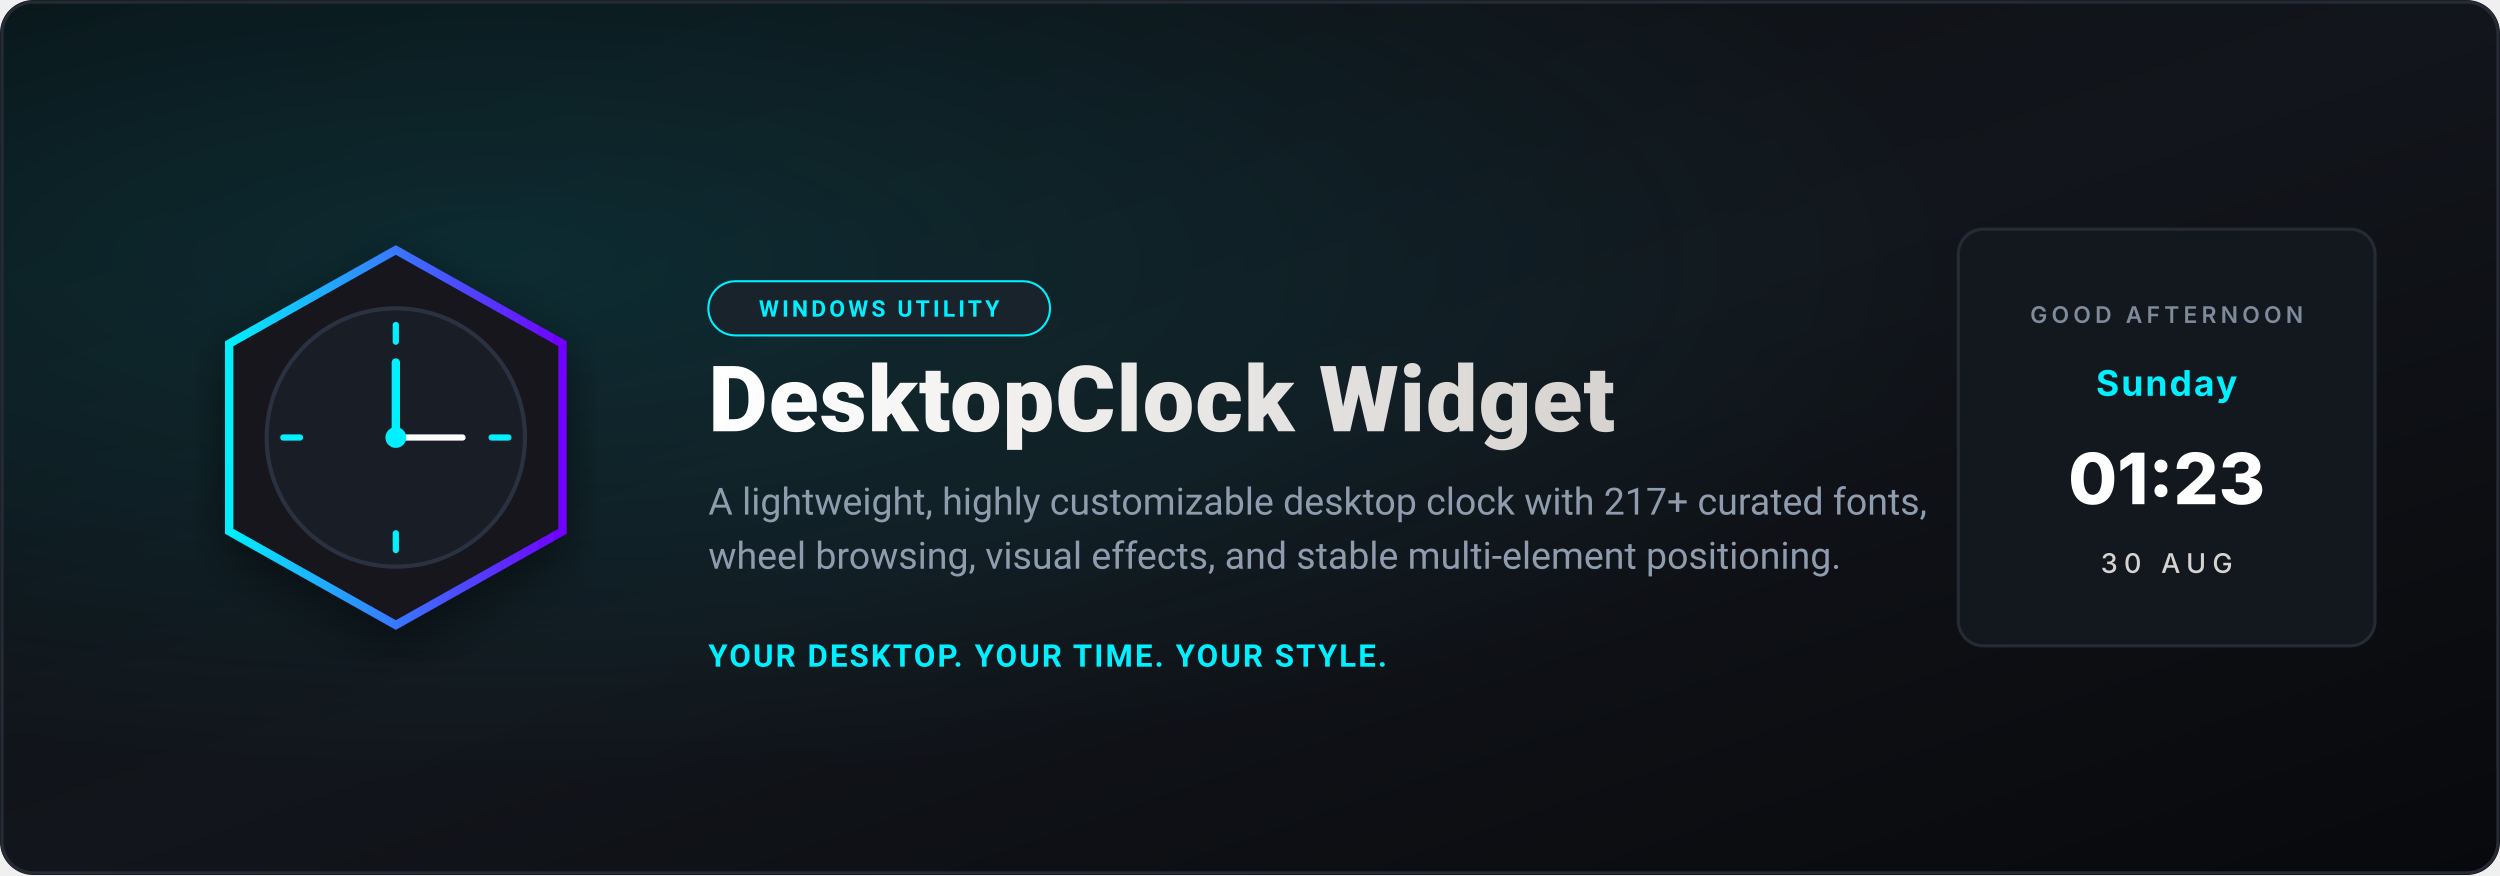
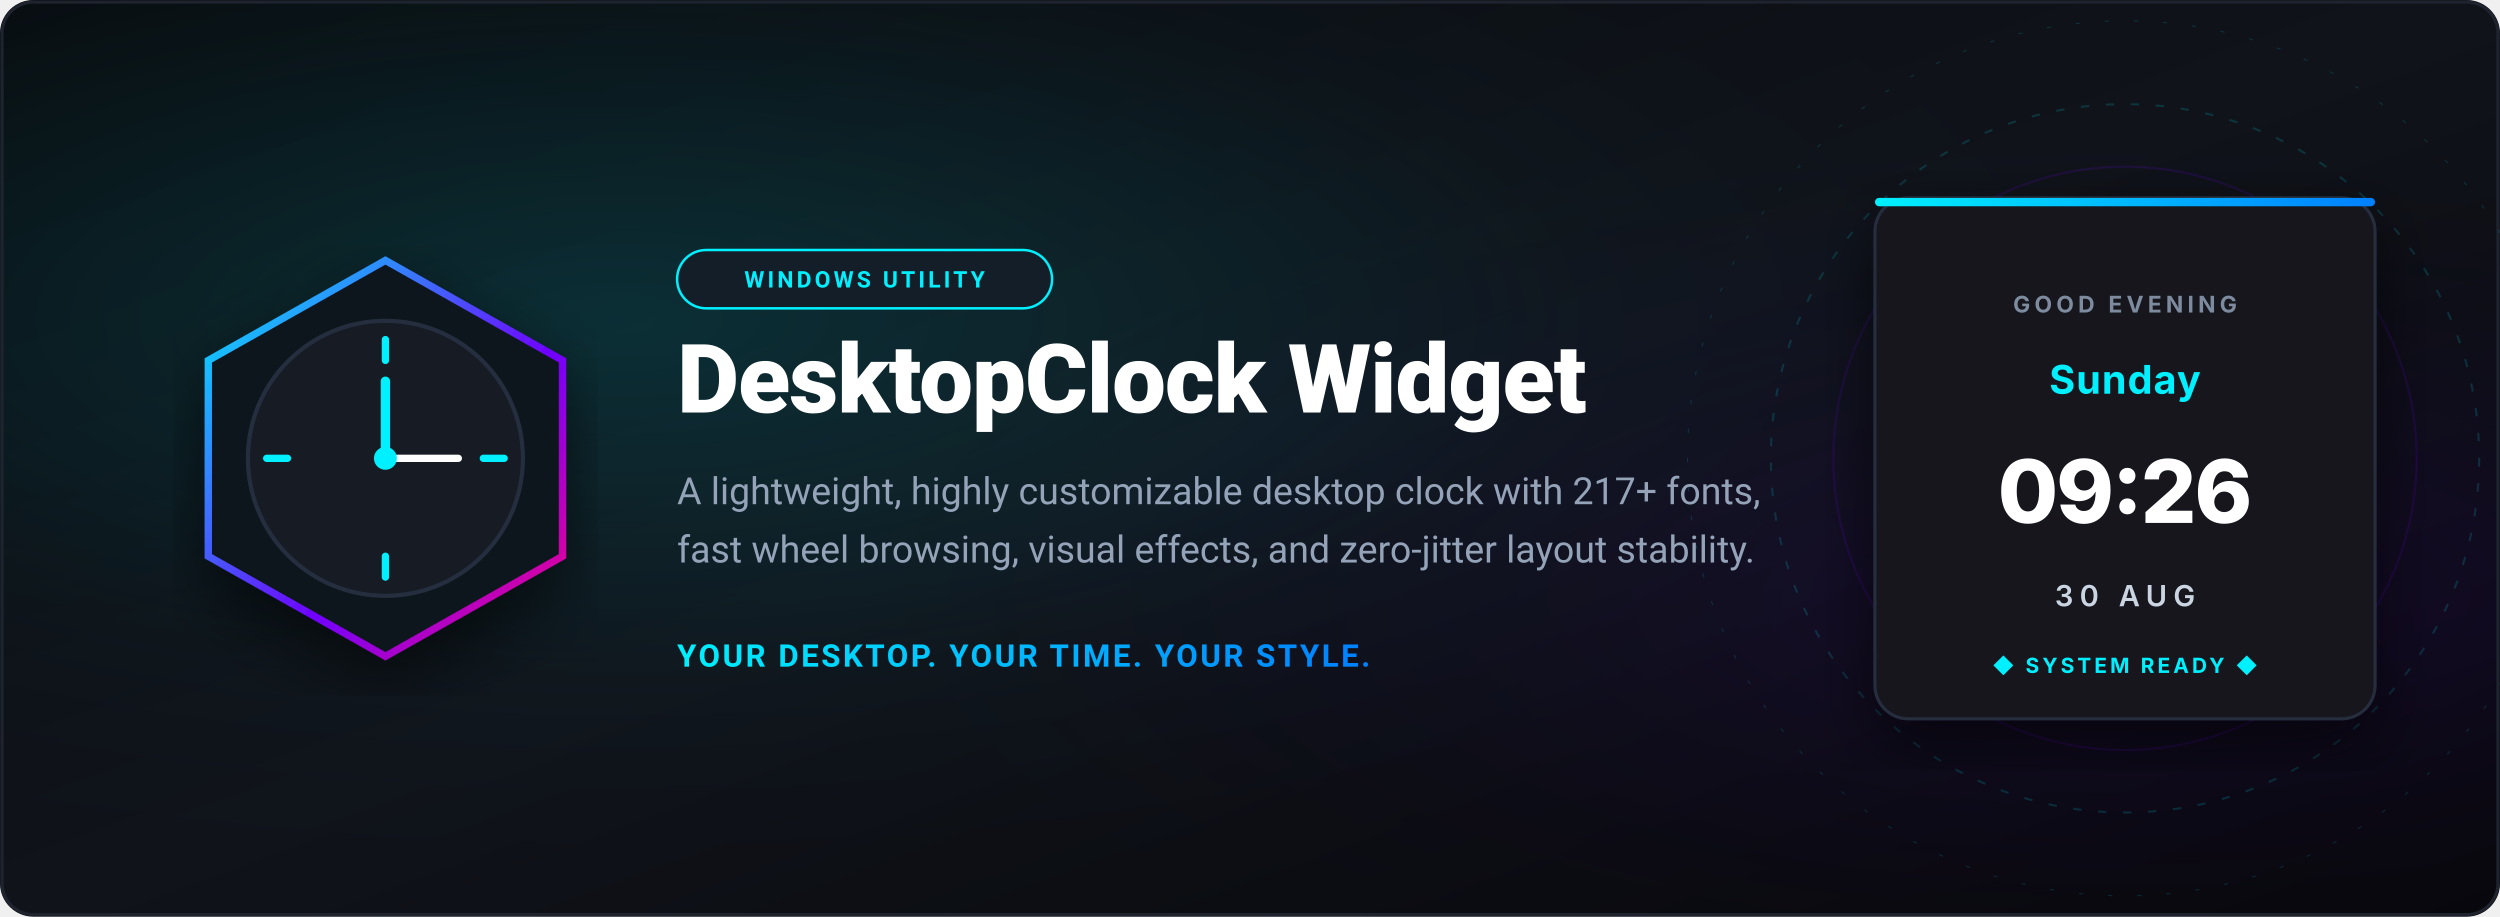
- <svg xmlns="http://www.w3.org/2000/svg" viewBox="0 0 1200 420" width="100%" height="100%">
+ <svg xmlns="http://www.w3.org/2000/svg" viewBox="0 0 1200 440" width="100%" height="100%">
  <defs>
-     <linearGradient id="bg" x1="0%" y1="0%" x2="100%" y2="100%">
-       <stop offset="0%" stop-color="#0B0D10" />
-       <stop offset="50%" stop-color="#12151B" />
-       <stop offset="100%" stop-color="#08090C" />
+     <linearGradient id="bgGrad" x1="0%" y1="0%" x2="100%" y2="100%">
+       <stop offset="0%" stop-color="#080A0D" />
+       <stop offset="50%" stop-color="#10131A" />
+       <stop offset="100%" stop-color="#060709" />
    </linearGradient>
-     <linearGradient id="accent" x1="0%" y1="0%" x2="100%" y2="0%">
+     <linearGradient id="cyanGrad" x1="0%" y1="0%" x2="100%" y2="0%">
      <stop offset="0%" stop-color="#00F0FF" />
-       <stop offset="100%" stop-color="#7000FF" />
+       <stop offset="100%" stop-color="#0080FF" />
    </linearGradient>
-     <linearGradient id="textGrad" x1="0%" y1="0%" x2="100%" y2="0%">
-       <stop offset="0%" stop-color="#FFFFFF" />
-       <stop offset="100%" stop-color="#D6D3D0" />
+     <linearGradient id="accentGrad" x1="0%" y1="0%" x2="100%" y2="100%">
+       <stop offset="0%" stop-color="#00F0FF" />
+       <stop offset="60%" stop-color="#7000FF" />
+       <stop offset="100%" stop-color="#FF007F" />
    </linearGradient>
-     <radialGradient id="glow" cx="20%" cy="30%" r="60%">
-       <stop offset="0%" stop-color="#00F0FF" stop-opacity="0.12" />
-       <stop offset="100%" stop-color="#00F0FF" stop-opacity="0" />
+     <radialGradient id="cyanGlow" cx="25%" cy="35%" r="65%">
+       <stop offset="0%" stop-color="#00F0FF" stop-opacity="0.14" />
+       <stop offset="60%" stop-color="#00F0FF" stop-opacity="0.02" />
+       <stop offset="100%" stop-color="#000000" stop-opacity="0" />
    </radialGradient>
-     <filter id="shadow" x="-10%" y="-10%" width="120%" height="120%">
-       <feDropShadow dx="0" dy="8" stdDeviation="12" flood-color="#000000" flood-opacity="0.5" />
+     <radialGradient id="purpleGlow" cx="85%" cy="65%" r="55%">
+       <stop offset="0%" stop-color="#7000FF" stop-opacity="0.12" />
+       <stop offset="100%" stop-color="#000000" stop-opacity="0" />
+     </radialGradient>
+     <filter id="cardShadow" x="-10%" y="-10%" width="120%" height="120%">
+       <feDropShadow dx="0" dy="12" stdDeviation="16" flood-color="#000000" flood-opacity="0.6" />
    </filter>
  </defs>
-   <rect width="1200" height="420" rx="16" fill="url(#bg)" />
-   <rect width="1200" height="420" rx="16" fill="url(#glow)" />
-   <rect x="1" y="1" width="1198" height="418" rx="15" fill="none" stroke="#252A34" stroke-width="1.5" />
-   <g transform="translate(90, 110)">
-     <polygon points="100,10 180,55 180,145 100,190 20,145 20,55" fill="#13171E" stroke="url(#accent)" stroke-width="4" filter="url(#shadow)" />
-     <circle cx="100" cy="100" r="62" fill="#181D26" stroke="#2A3140" stroke-width="2" />
-     <line x1="100" y1="46" x2="100" y2="54" stroke="#00F0FF" stroke-width="3" stroke-linecap="round" />
-     <line x1="100" y1="146" x2="100" y2="154" stroke="#00F0FF" stroke-width="3" stroke-linecap="round" />
-     <line x1="46" y1="100" x2="54" y2="100" stroke="#00F0FF" stroke-width="3" stroke-linecap="round" />
-     <line x1="146" y1="100" x2="154" y2="100" stroke="#00F0FF" stroke-width="3" stroke-linecap="round" />
-     <line x1="100" y1="100" x2="100" y2="64" stroke="#00F0FF" stroke-width="4" stroke-linecap="round" />
-     <line x1="100" y1="100" x2="132" y2="100" stroke="#FFFFFF" stroke-width="3" stroke-linecap="round" />
-     <circle cx="100" cy="100" r="5" fill="#00F0FF" />
+   <rect width="1200" height="440" rx="16" fill="url(#bgGrad)" />
+   <rect width="1200" height="440" rx="16" fill="url(#cyanGlow)" />
+   <rect width="1200" height="440" rx="16" fill="url(#purpleGlow)" />
+   <rect x="1" y="1" width="1198" height="438" rx="15" fill="none" stroke="#1E232E" stroke-width="1.5" />
+   <g opacity="0.15">
+     <circle cx="1020" cy="220" r="170" fill="none" stroke="#00F0FF" stroke-width="1" stroke-dasharray="4,8" />
+     <circle cx="1020" cy="220" r="140" fill="none" stroke="#7000FF" stroke-width="1" />
+     <circle cx="1020" cy="220" r="210" fill="none" stroke="#00F0FF" stroke-width="0.5" stroke-dasharray="2,12" />
  </g>
-   <g transform="translate(340, 135)">
-     <rect x="0" y="0" width="164" height="26" rx="13" fill="#18232C" stroke="#00F0FF" stroke-width="1" />
-     <text x="82" y="17" fill="#00F0FF" font-family="-apple-system, BlinkMacSystemFont, 'Segoe UI', Roboto, sans-serif" font-size="11" font-weight="700" letter-spacing="1.5" text-anchor="middle">WINDOWS UTILITY</text>
-     <text x="0" y="72" fill="url(#textGrad)" font-family="-apple-system, BlinkMacSystemFont, 'Segoe UI', 'Orbitron', Roboto, sans-serif" font-size="44" font-weight="800" letter-spacing="0.5">DesktopClock Widget</text>
-     <text x="0" y="112" fill="#8F9CAE" font-family="-apple-system, BlinkMacSystemFont, 'Segoe UI', Roboto, sans-serif" font-size="18" font-weight="400">A lightweight, highly customizable desktop clock with 217+ curated fonts,</text>
-     <text x="0" y="138" fill="#8F9CAE" font-family="-apple-system, BlinkMacSystemFont, 'Segoe UI', Roboto, sans-serif" font-size="18" font-weight="400">wheel browsing, visual effects, and stable multi-element positioning.</text>
-     <text x="0" y="185" fill="#00F0FF" font-family="-apple-system, BlinkMacSystemFont, 'Segoe UI', Roboto, sans-serif" font-size="15" font-weight="600" letter-spacing="1">YOUR DESKTOP. YOUR TIME. YOUR STYLE.</text>
+   <g transform="translate(80, 115)">
+     <polygon points="105,10 190,58 190,152 105,200 20,152 20,58" fill="#11151D" stroke="url(#accentGrad)" stroke-width="3.5" filter="url(#cardShadow)" />
+     <circle cx="105" cy="105" r="66" fill="#161B24" stroke="#252E3E" stroke-width="2" />
+     <line x1="105" y1="48" x2="105" y2="58" stroke="#00F0FF" stroke-width="3.5" stroke-linecap="round" />
+     <line x1="105" y1="152" x2="105" y2="162" stroke="#00F0FF" stroke-width="3.5" stroke-linecap="round" />
+     <line x1="48" y1="105" x2="58" y2="105" stroke="#00F0FF" stroke-width="3.5" stroke-linecap="round" />
+     <line x1="152" y1="105" x2="162" y2="105" stroke="#00F0FF" stroke-width="3.5" stroke-linecap="round" />
+     <line x1="105" y1="105" x2="105" y2="68" stroke="#00F0FF" stroke-width="4.5" stroke-linecap="round" />
+     <line x1="105" y1="105" x2="140" y2="105" stroke="#FFFFFF" stroke-width="3.5" stroke-linecap="round" />
+     <circle cx="105" cy="105" r="5.5" fill="#00F0FF" />
  </g>
-   <g transform="translate(940, 110)">
-     <rect x="0" y="0" width="200" height="200" rx="12" fill="#13171E" stroke="#252A34" stroke-width="1.5" />
-     <text x="100" y="45" fill="#7E8B9B" font-family="-apple-system, BlinkMacSystemFont, 'Segoe UI', sans-serif" font-size="11" font-weight="600" letter-spacing="2" text-anchor="middle">GOOD AFTERNOON</text>
-     <text x="100" y="80" fill="#00F0FF" font-family="-apple-system, BlinkMacSystemFont, 'Segoe UI', sans-serif" font-size="17" font-weight="700" letter-spacing="1" text-anchor="middle">Sunday</text>
-     <text x="100" y="132" fill="#FFFFFF" font-family="-apple-system, BlinkMacSystemFont, 'Segoe UI', 'Audiowide', monospace" font-size="34" font-weight="800" text-anchor="middle">01:23</text>
-     <text x="100" y="165" fill="#D6D3D0" font-family="-apple-system, BlinkMacSystemFont, 'Segoe UI', sans-serif" font-size="13" font-weight="500" letter-spacing="3" text-anchor="middle">30 AUG</text>
+   <g transform="translate(325, 120)">
+     <rect x="0" y="0" width="180" height="28" rx="14" fill="#141E28" stroke="#00F0FF" stroke-width="1.2" />
+     <text x="90" y="18" fill="#00F0FF" font-family="-apple-system, BlinkMacSystemFont, 'Segoe UI', Roboto, sans-serif" font-size="11" font-weight="700" letter-spacing="1.5" text-anchor="middle">WINDOWS UTILITY</text>
+     <text x="0" y="78" fill="#FFFFFF" font-family="-apple-system, BlinkMacSystemFont, 'Segoe UI', Roboto, sans-serif" font-size="46" font-weight="800" letter-spacing="-0.5">DesktopClock Widget</text>
+     <text x="0" y="122" fill="#94A3B8" font-family="-apple-system, BlinkMacSystemFont, 'Segoe UI', Roboto, sans-serif" font-size="18" font-weight="400">A lightweight, highly customizable desktop clock with 217+ fonts,</text>
+     <text x="0" y="150" fill="#94A3B8" font-family="-apple-system, BlinkMacSystemFont, 'Segoe UI', Roboto, sans-serif" font-size="18" font-weight="400">fast wheel browsing, visual effects, and zero-jitter layout stability.</text>
+     <text x="0" y="200" fill="url(#cyanGrad)" font-family="-apple-system, BlinkMacSystemFont, 'Segoe UI', Roboto, sans-serif" font-size="15" font-weight="700" letter-spacing="1.2">YOUR DESKTOP. YOUR TIME. YOUR STYLE.</text>
+   </g>
+   <g transform="translate(900, 95)" filter="url(#cardShadow)">
+     <rect x="0" y="0" width="240" height="250" rx="16" fill="#12161E" stroke="#252D3D" stroke-width="1.5" />
+     <rect x="0" y="0" width="240" height="4" rx="2" fill="url(#cyanGrad)" />
+     <text x="120" y="55" fill="#7E8B9E" font-family="-apple-system, BlinkMacSystemFont, 'Segoe UI', sans-serif" font-size="11" font-weight="700" letter-spacing="2" text-anchor="middle">GOOD EVENING</text>
+     <text x="120" y="94" fill="#00F0FF" font-family="-apple-system, BlinkMacSystemFont, 'Segoe UI', sans-serif" font-size="19" font-weight="700" letter-spacing="0.5" text-anchor="middle">Sunday</text>
+     <text x="120" y="156" fill="#FFFFFF" font-family="-apple-system, BlinkMacSystemFont, 'Segoe UI', monospace" font-size="42" font-weight="800" letter-spacing="-1" text-anchor="middle">09:26</text>
+     <text x="120" y="196" fill="#CBD5E1" font-family="-apple-system, BlinkMacSystemFont, 'Segoe UI', sans-serif" font-size="14" font-weight="600" letter-spacing="3" text-anchor="middle">30 AUG</text>
+     <text x="120" y="228" fill="#00F0FF" font-family="-apple-system, BlinkMacSystemFont, 'Segoe UI', sans-serif" font-size="10" font-weight="700" letter-spacing="1.5" text-anchor="middle">◆ SYSTEM READY ◆</text>
  </g>
</svg>
